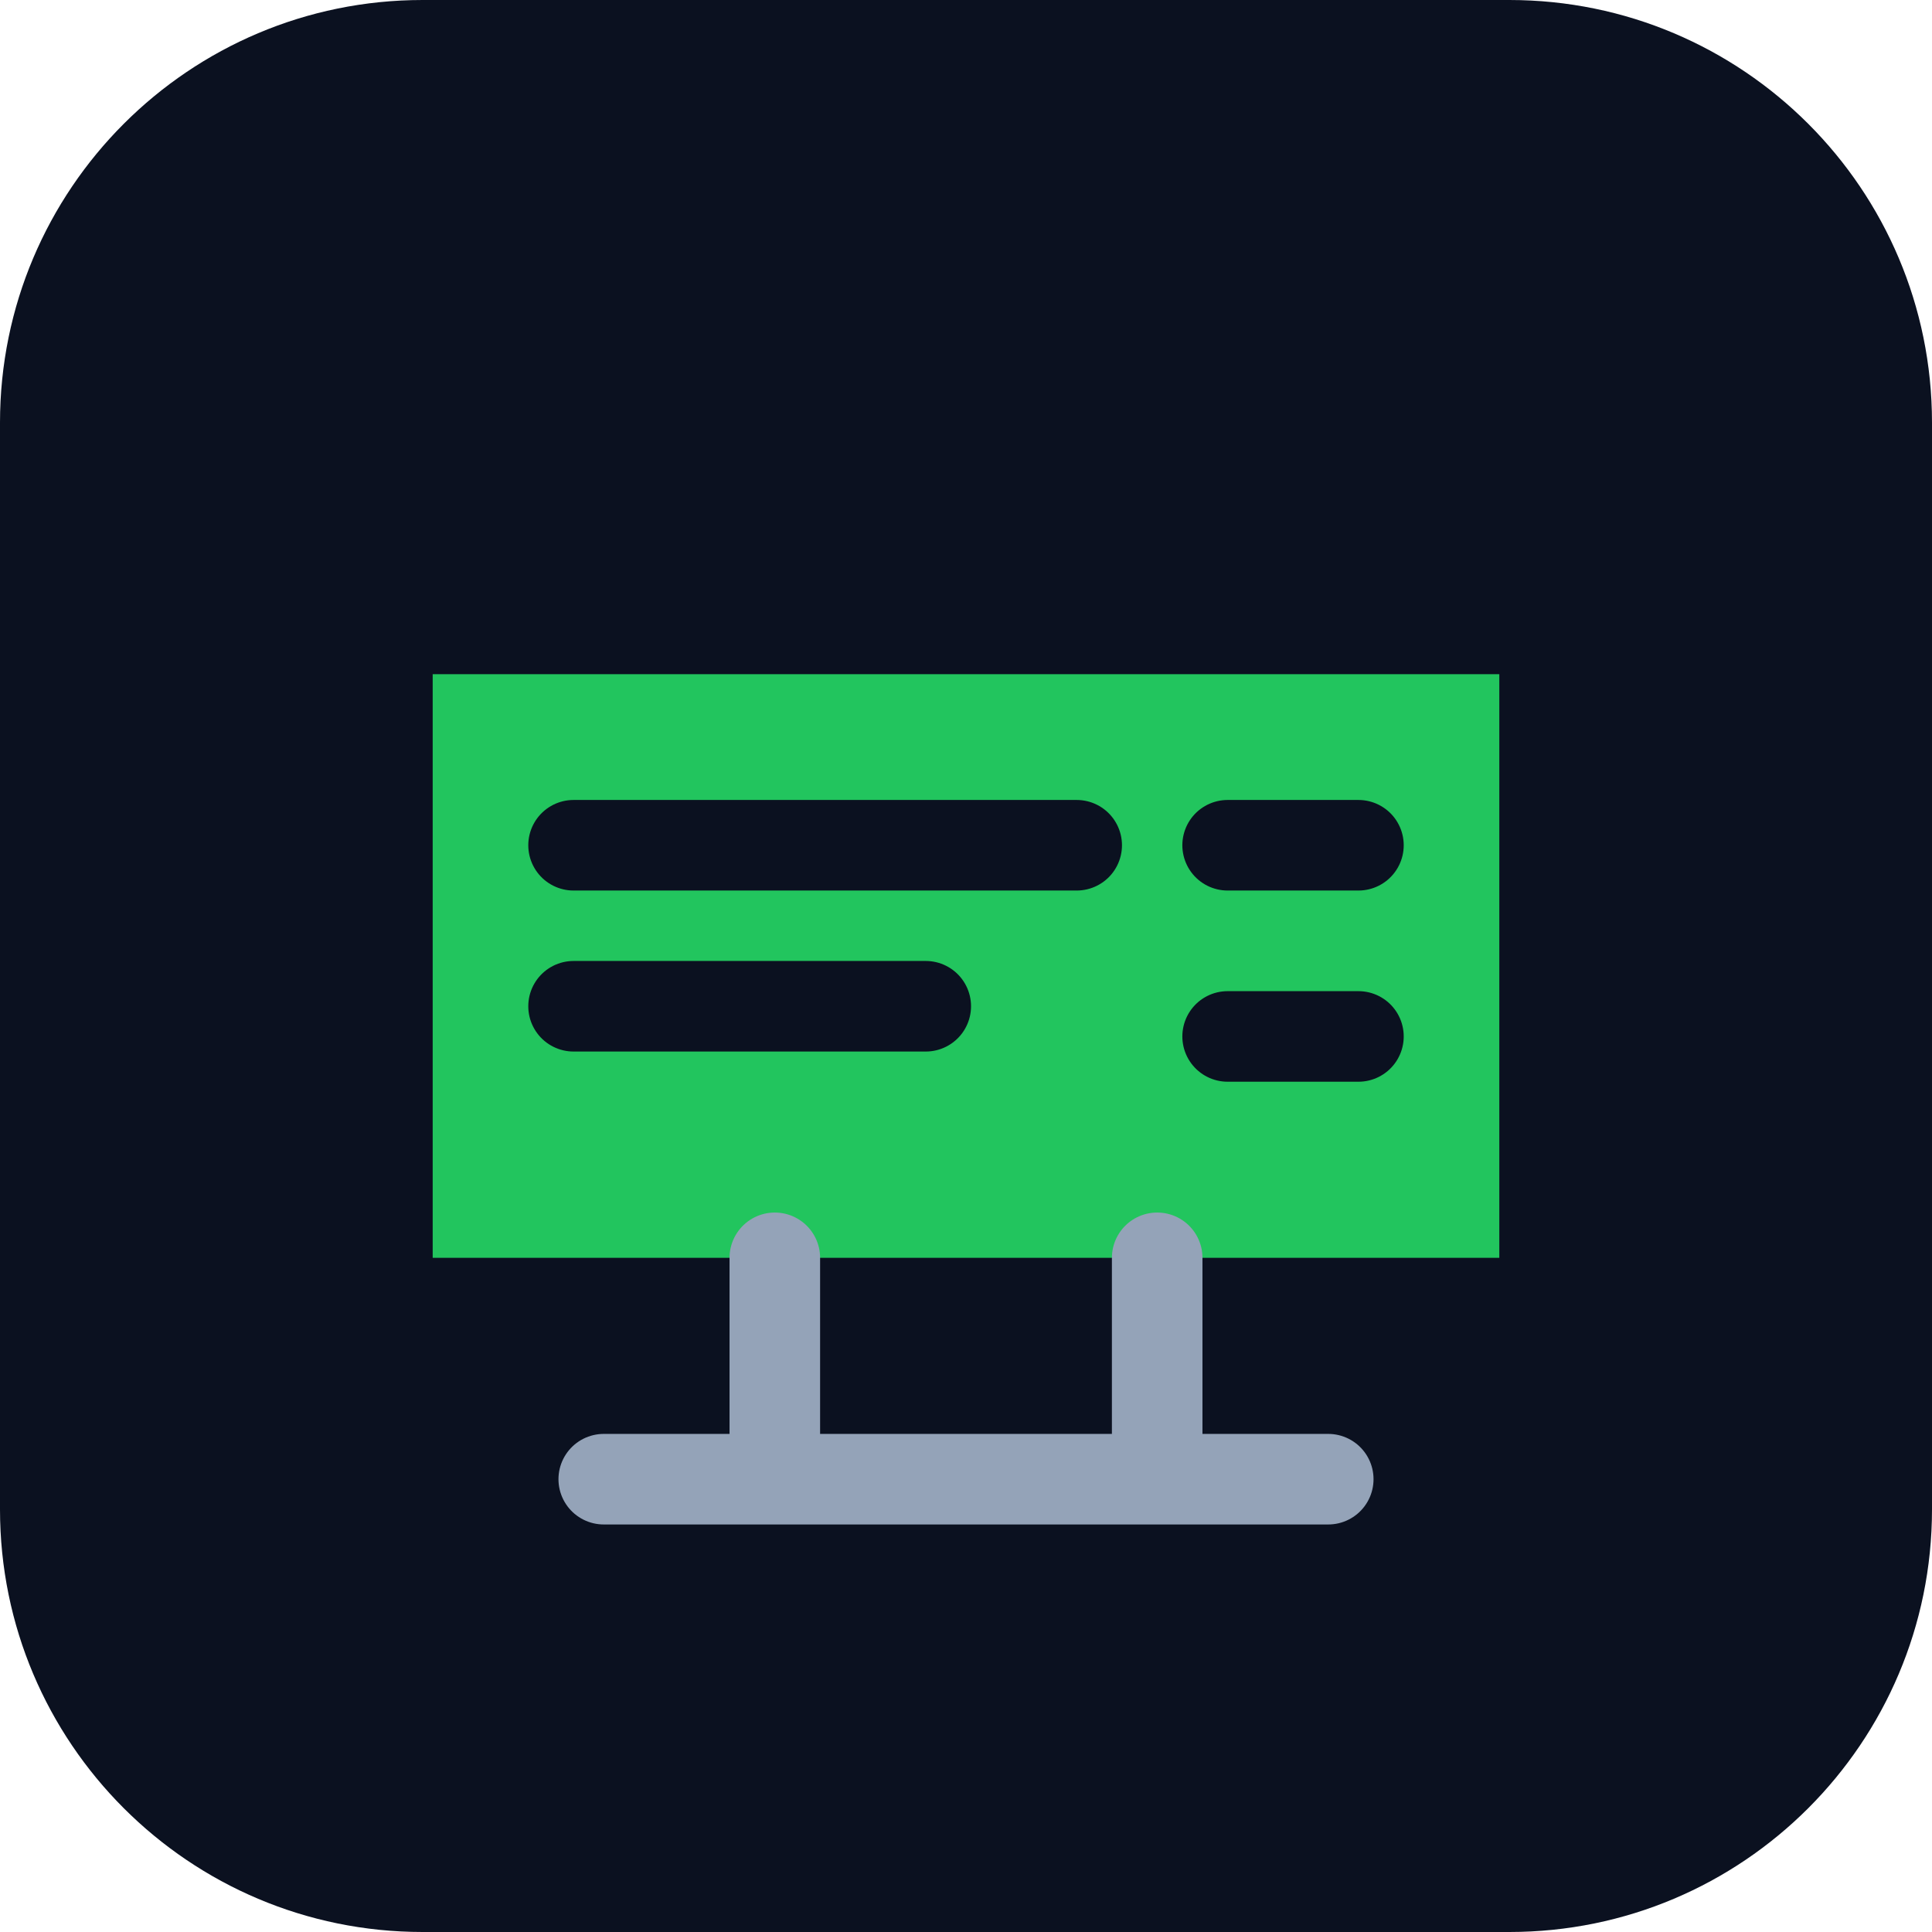
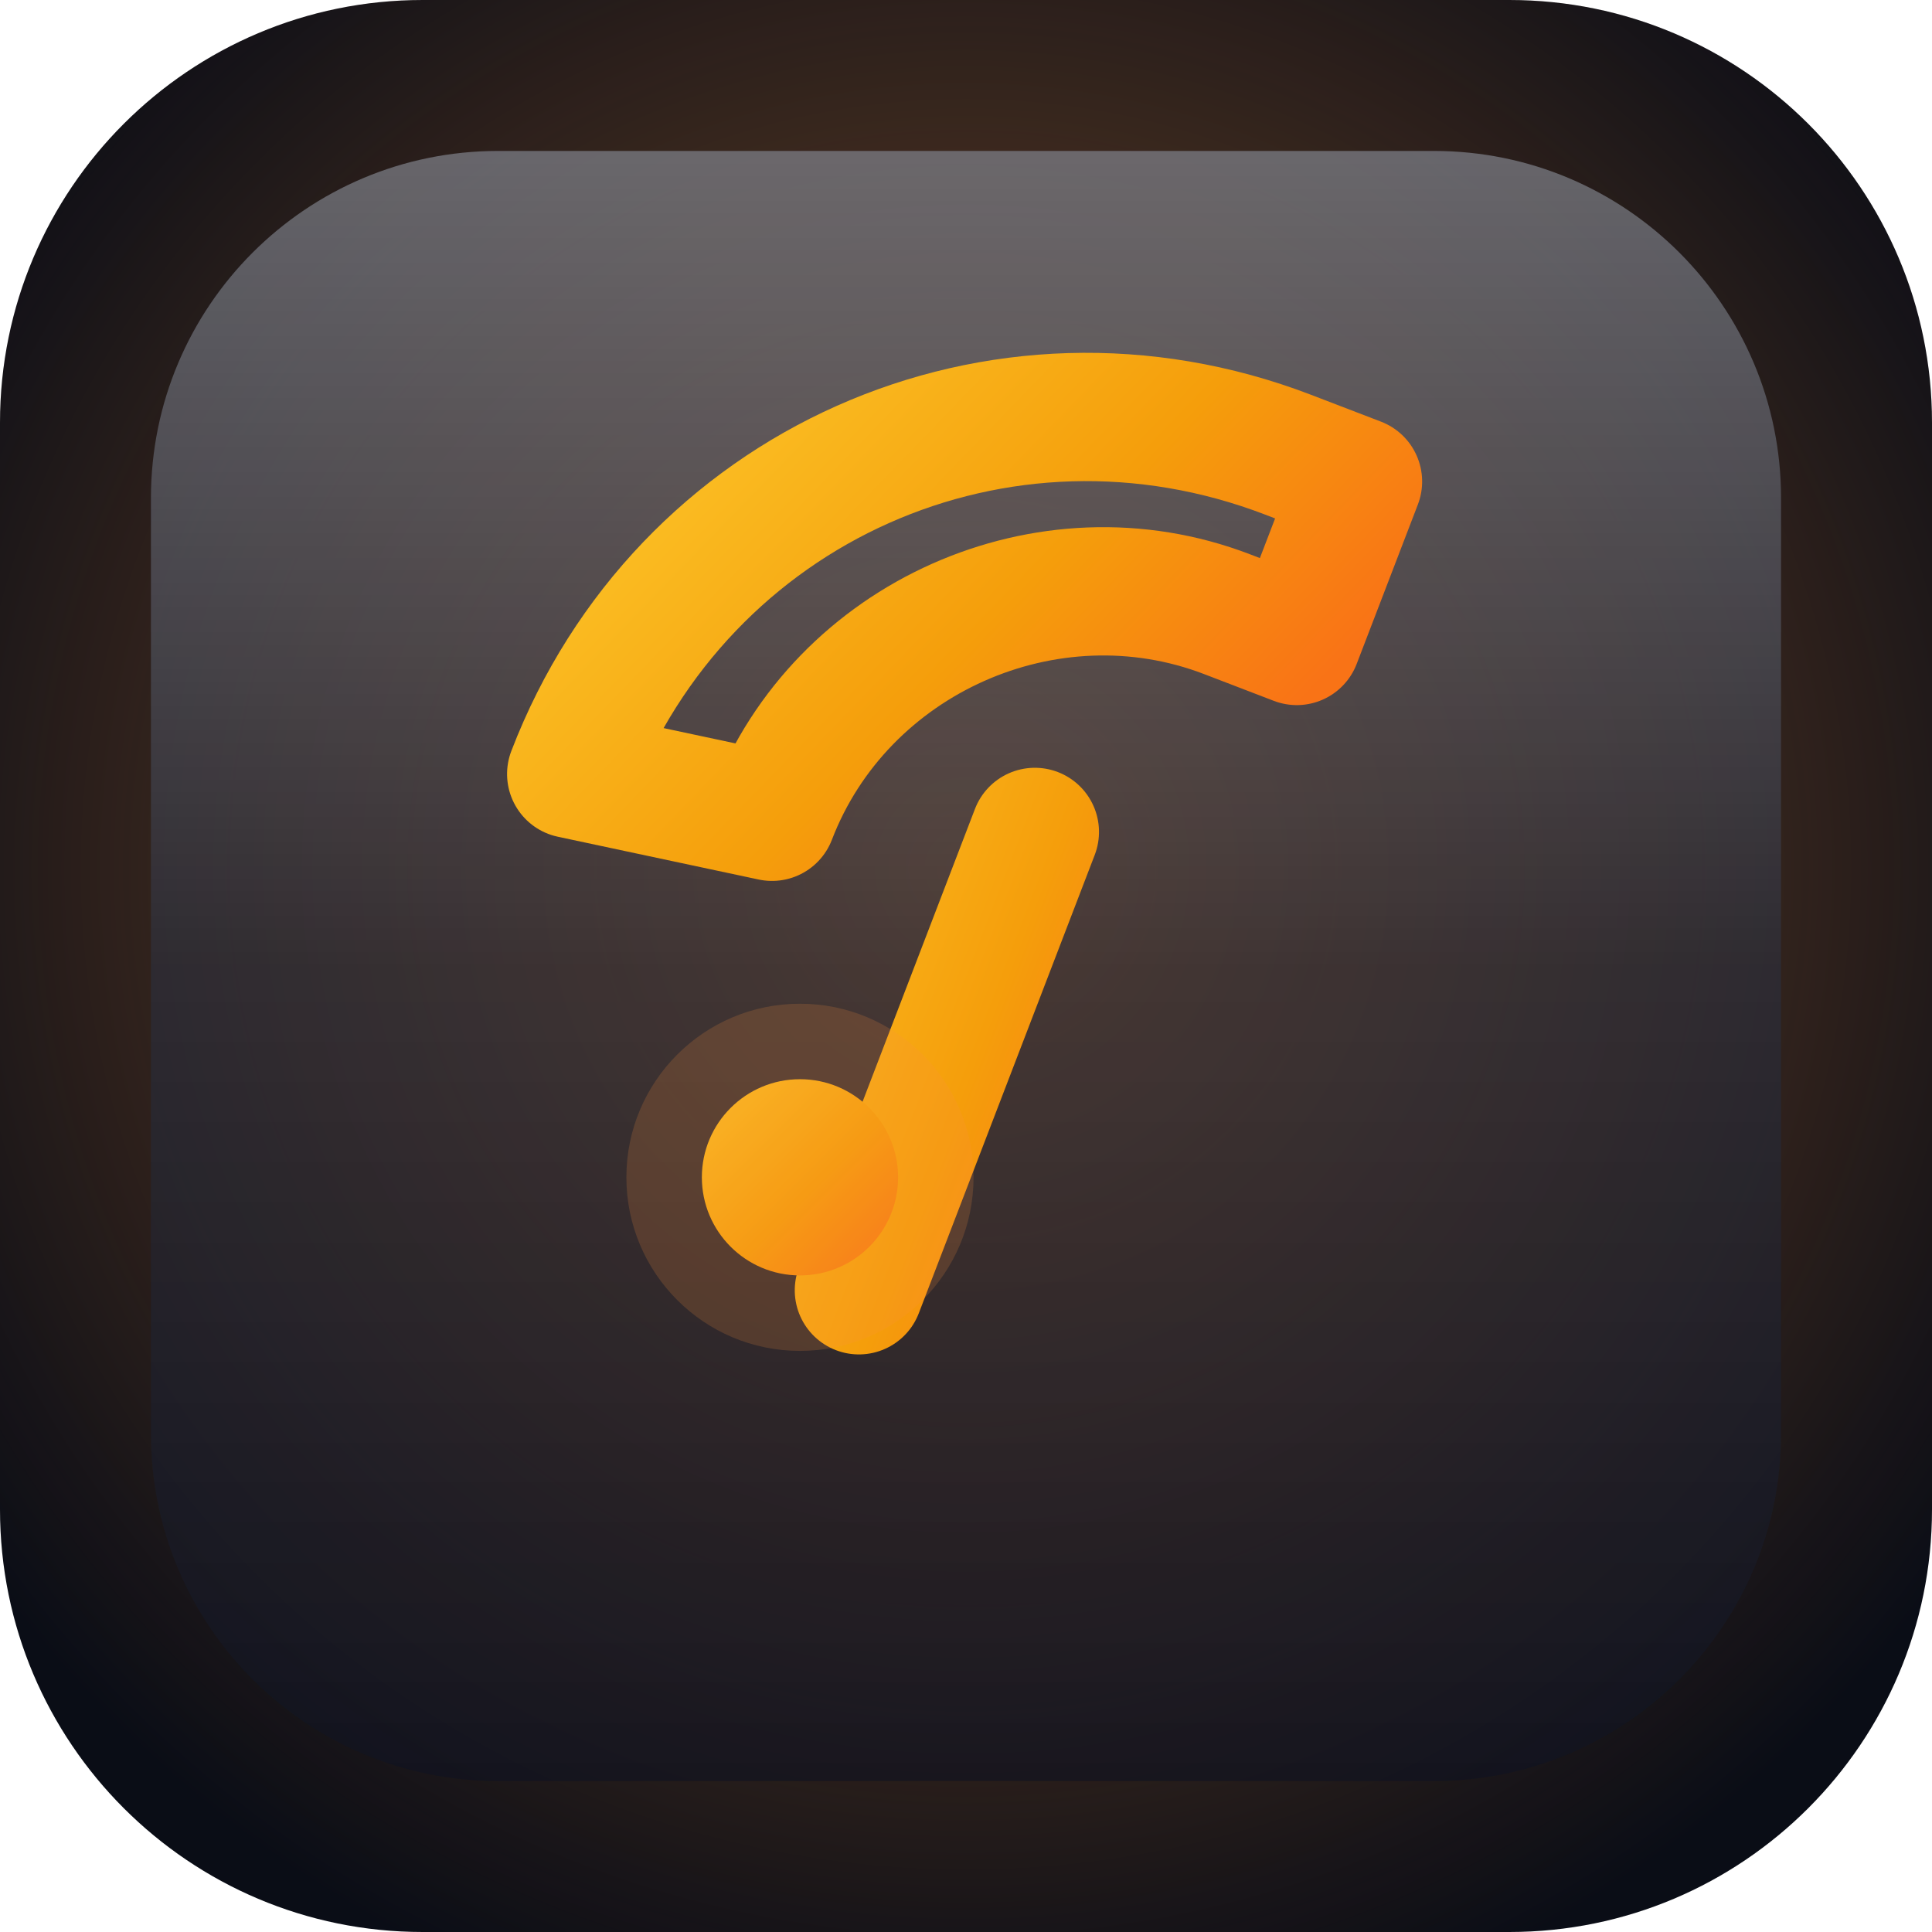
- <svg xmlns="http://www.w3.org/2000/svg" viewBox="0 0 192 192">
-   <rect width="192" height="192" rx="42" fill="#0b1120" />
-   <path d="M43 67h106v58H43z" fill="#22c55e" />
-   <path d="M57 84h50M57 100h35M122 84h13M122 103h13" stroke="#0b1120" stroke-width="9" stroke-linecap="round" />
-   <path d="M77 125v22m38-22v22M60 147h72" stroke="#94a3b8" stroke-width="9" stroke-linecap="round" />
+ <svg xmlns="http://www.w3.org/2000/svg" viewBox="0 0 512 512">
+   <defs>
+     <linearGradient id="warm" x1="0" y1="0" x2="1" y2="1">
+       <stop offset="0" stop-color="#fbbf24" />
+       <stop offset=".55" stop-color="#f59e0b" />
+       <stop offset="1" stop-color="#f97316" />
+     </linearGradient>
+     <linearGradient id="glass-shine" x1="0" y1="0" x2="0" y2="1">
+       <stop offset="0" stop-color="#ffffff" stop-opacity=".34" />
+       <stop offset=".5" stop-color="#ffffff" stop-opacity=".08" />
+       <stop offset="1" stop-color="#ffffff" stop-opacity="0" />
+     </linearGradient>
+     <radialGradient id="halo" cx=".5" cy=".45" r=".62">
+       <stop offset="0" stop-color="#fb923c" stop-opacity=".5" />
+       <stop offset="1" stop-color="#fb923c" stop-opacity="0" />
+     </radialGradient>
+   </defs>
+   <rect width="512" height="512" rx="112" fill="#0a0d16" />
+   <rect width="512" height="512" rx="112" fill="url(#halo)" />
+   <rect x="40" y="40" width="432" height="432" rx="92" fill="#0e1220" opacity=".62" />
+   <rect x="40" y="40" width="432" height="432" rx="92" fill="url(#glass-shine)" />
+   <g transform="rotate(-24 256 268)" stroke="url(#warm)" stroke-width="34" stroke-linecap="round" stroke-linejoin="round" fill="none">
+     <path d="M186 168c58-58 150-58 208 0l14 14-32 32-14-14c-36-36-96-36-132 0Z" />
+     <path d="M292 232 200 324" />
+   </g>
+   <circle cx="212" cy="312" r="26" fill="url(#warm)" />
+   <circle cx="212" cy="312" r="46" fill="#fb923c" opacity=".18" />
</svg>
